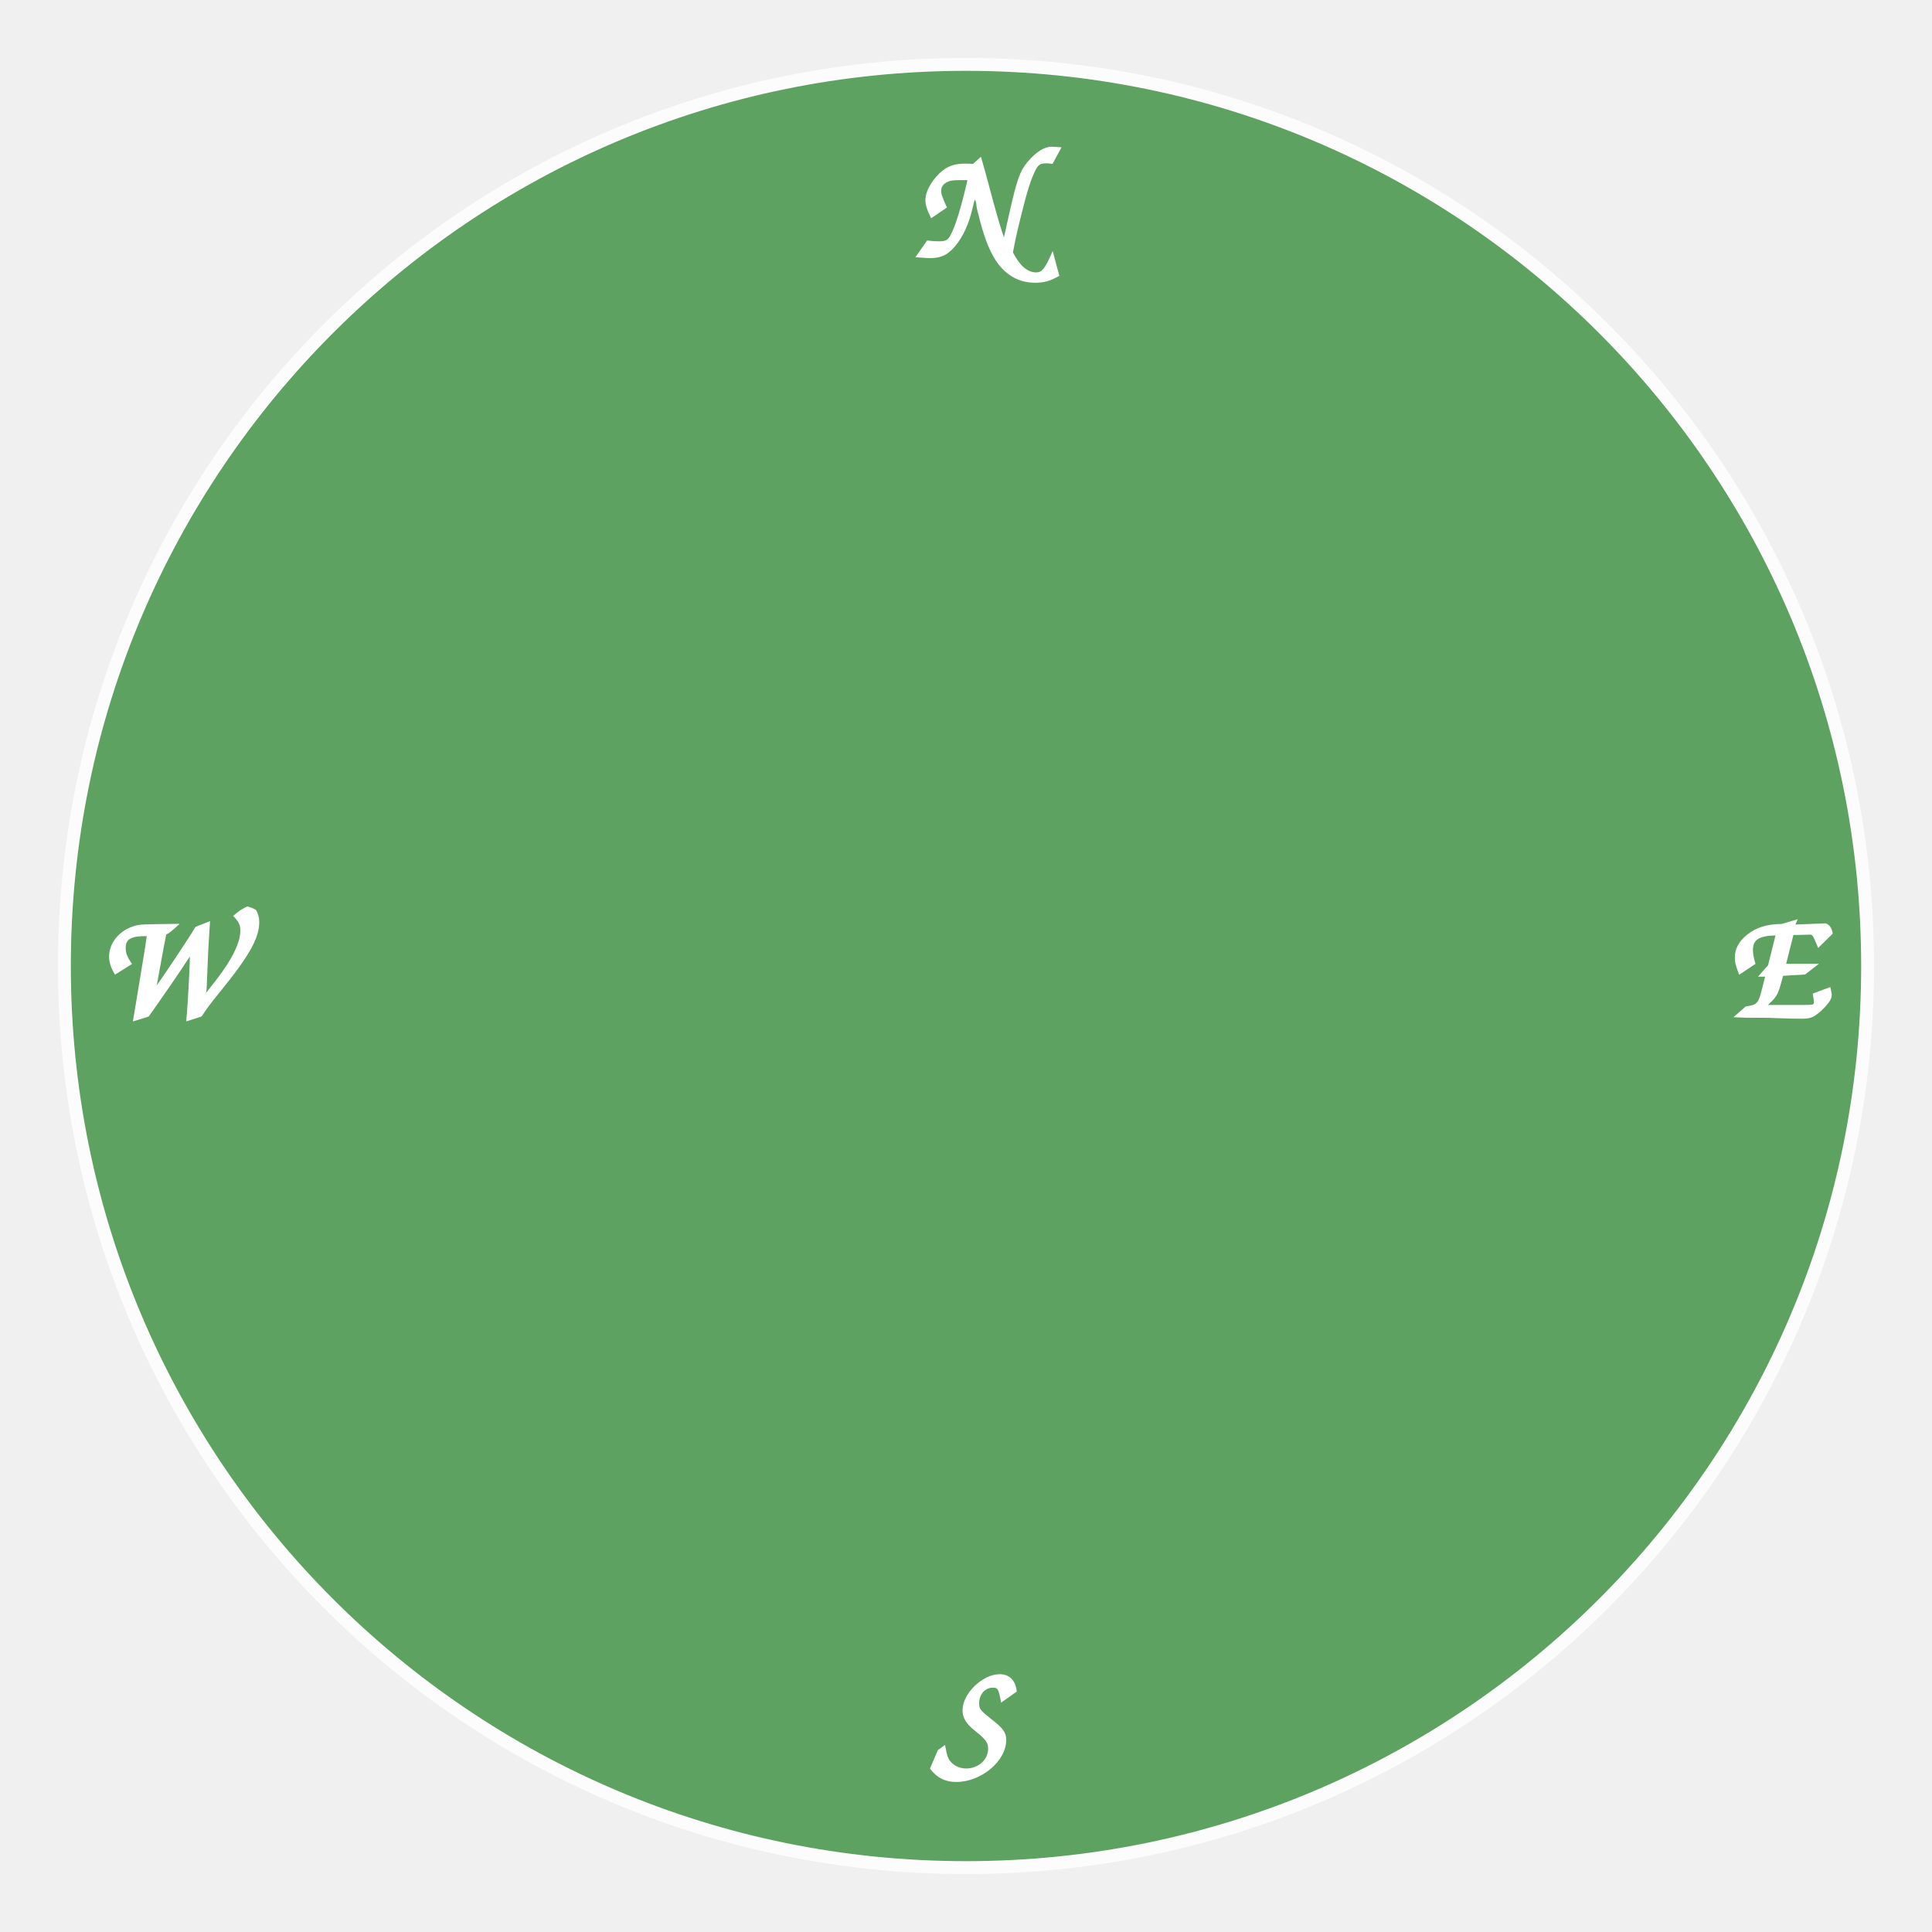
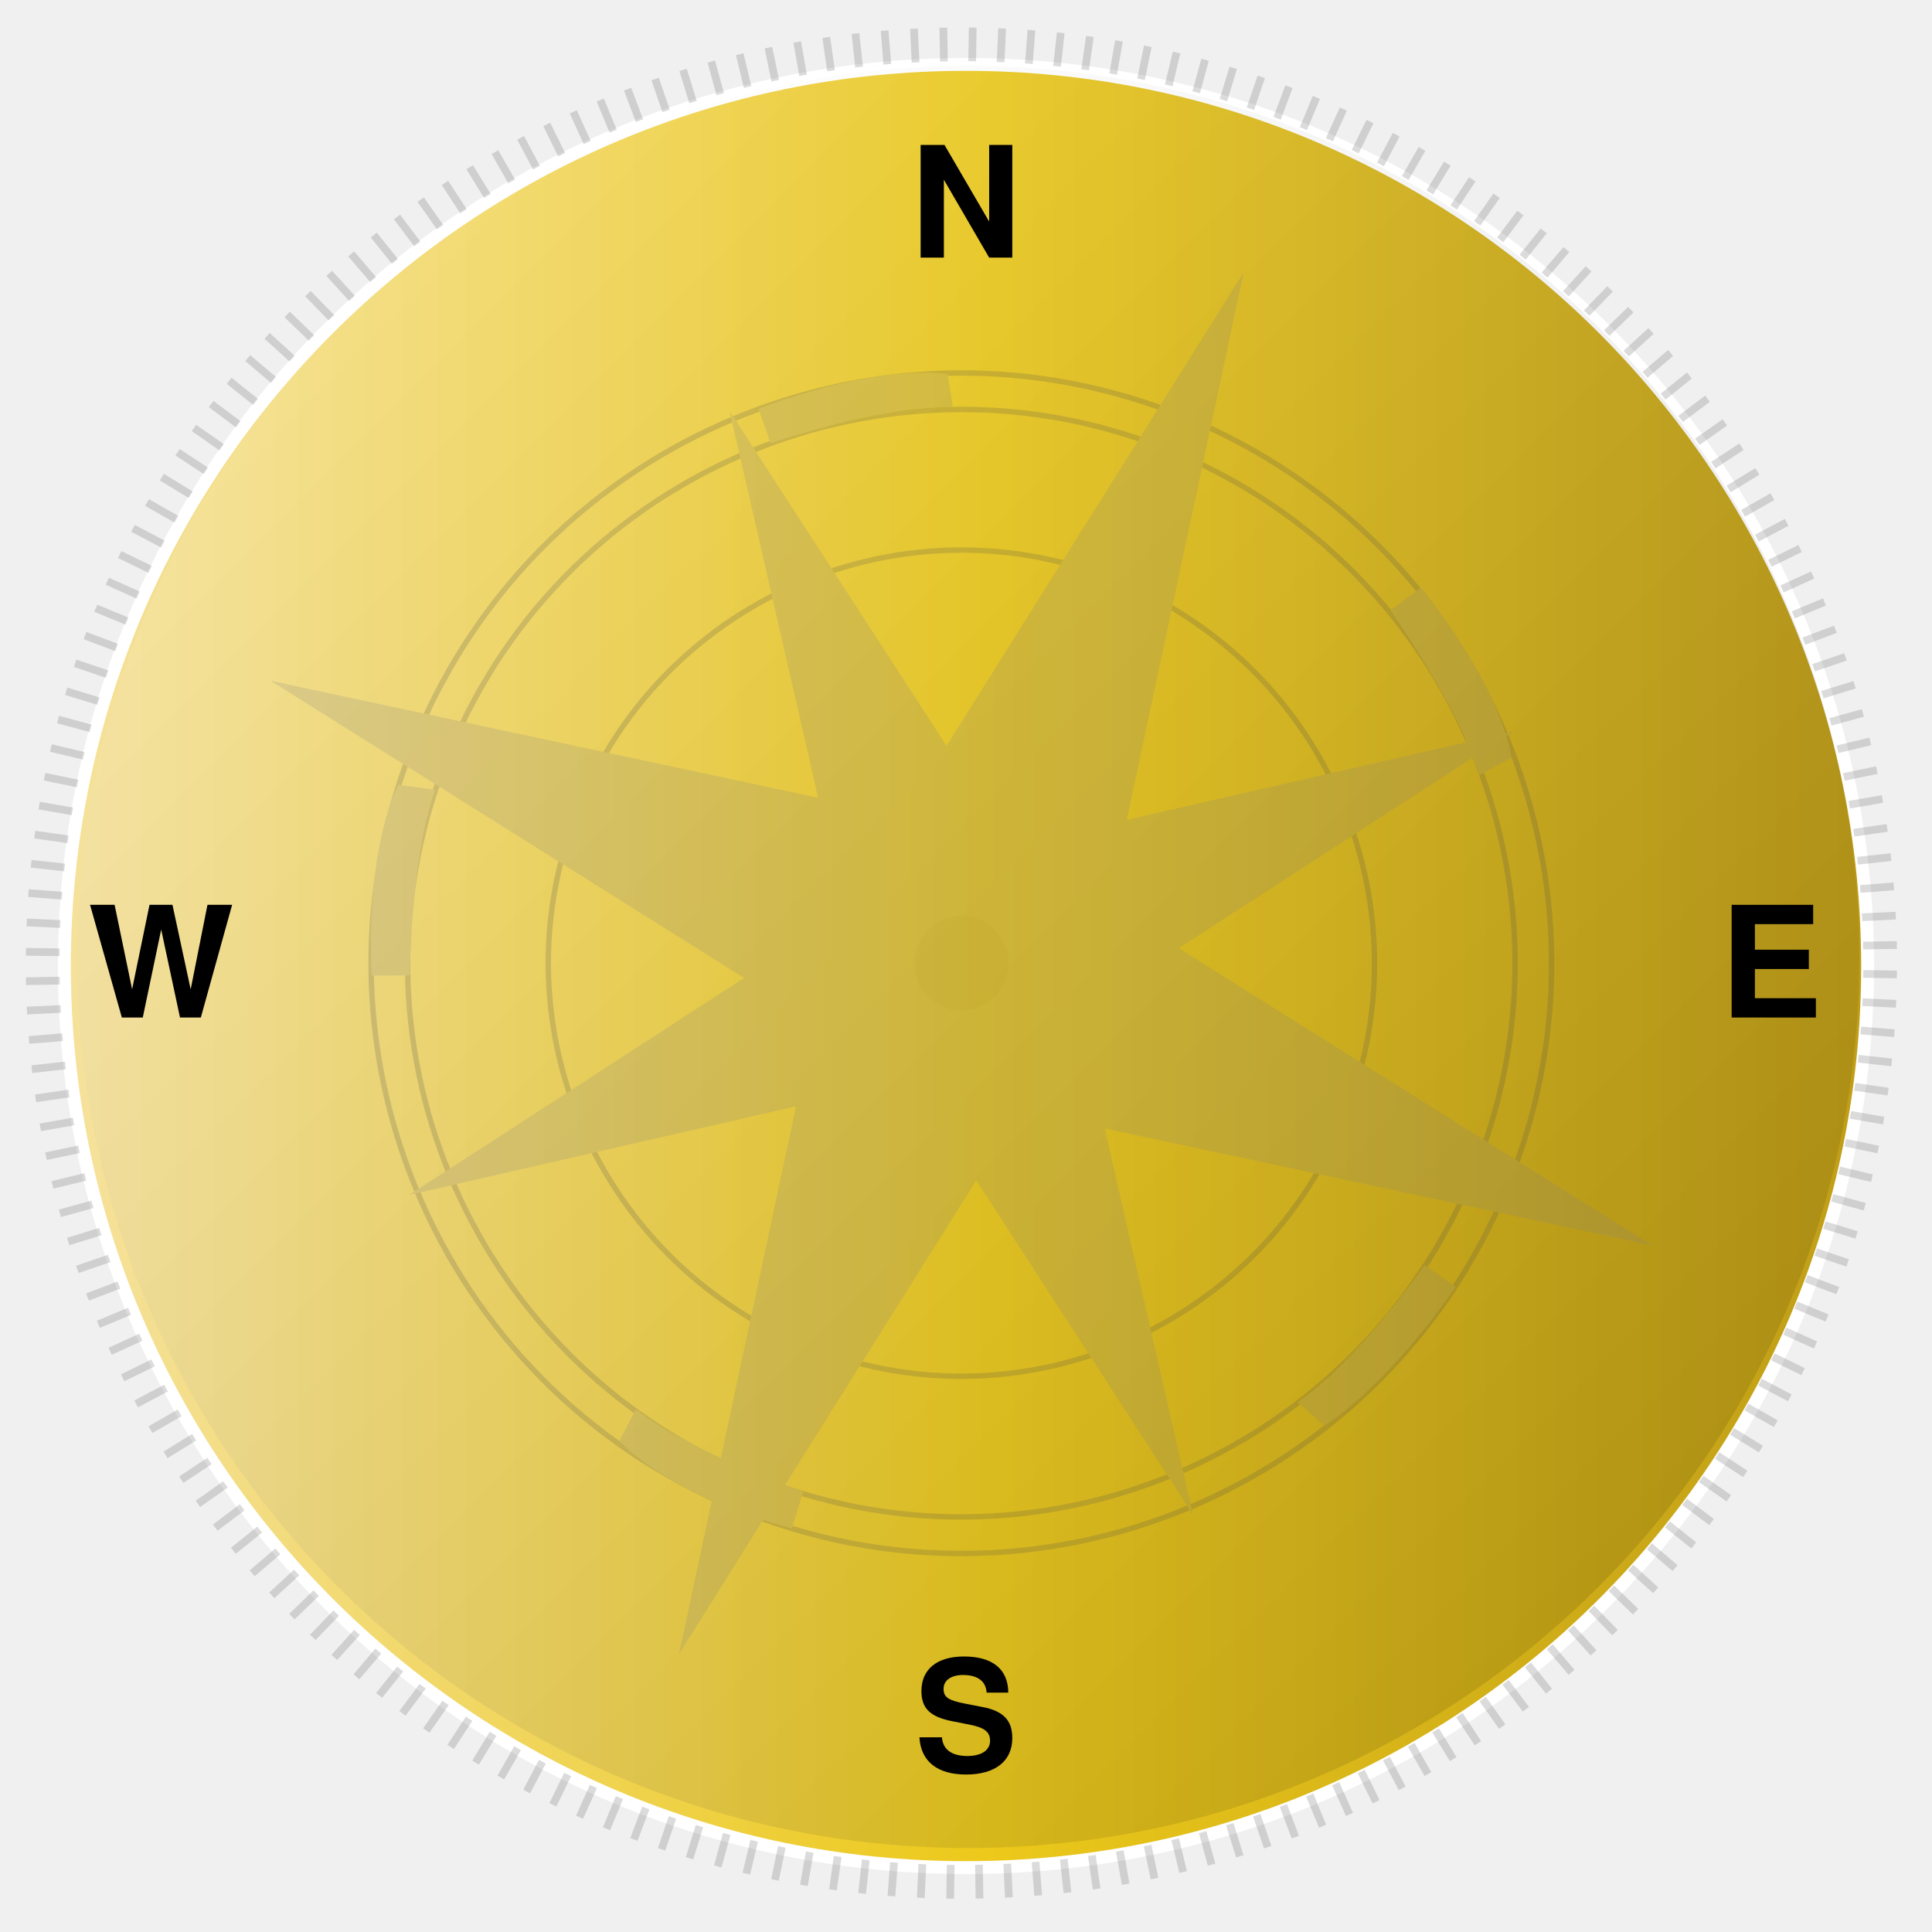
- <svg xmlns="http://www.w3.org/2000/svg" viewBox="0 0 300 300">
-   <circle cx="150" cy="150" r="140" fill="#388E3C" stroke="#FFFFFF" stroke-width="2" opacity="0.8" />
-   <text x="150" y="40" fill="#FFFFFF" font-size="24" font-family="cursive" font-weight="bold" text-anchor="middle">N</text>
-   <text x="150" y="275" fill="#FFFFFF" font-size="24" font-family="cursive" font-weight="bold" text-anchor="middle">S</text>
-   <text x="275" y="158" fill="#FFFFFF" font-size="24" font-family="cursive" font-weight="bold" text-anchor="middle">E</text>
-   <text x="25" y="158" fill="#FFFFFF" font-size="24" font-family="cursive" font-weight="bold" text-anchor="middle">W</text>
+ <svg xmlns="http://www.w3.org/2000/svg" id="Layer_1" version="1.1" viewBox="0 0 300 300">
+   <defs>
+     <style>
+       .st0 {
+         fill: url(#linear-gradient1);
+       }
+ 
+       .st1 {
+         font-family: Helvetica-Bold, Helvetica;
+         font-size: 24px;
+         font-weight: 700;
+       }
+       .st3 {
+         fill: url(#linear-gradient);
+         opacity: .11;
+       }
+ 
+       .st7, .st5 {
+         fill: #848484;
+       }
+ 
+       .st8 {
+         stroke-width: 1.2px;
+       }
+ 
+       .st8, .st9 {
+         fill: none;
+         stroke: #4c4c4c;
+         stroke-miterlimit: 10;
+       }
+ 
+       .st9 {
+         stroke-width: .84px;
+       }
+ 
+       .st4 {
+         fill: url(#linear-gradient2);
+       }
+       .st10 {
+         opacity: .2;
+       }
+ 
+       .st6 {
+         fill: url(#Foliage_9);
+         stroke: #fff;
+         stroke-width: 2px;
+       }
+     </style>
+     <linearGradient id="Foliage_9" data-name="Foliage 9" x1="10" y1="152" x2="290" y2="152" gradientTransform="translate(0 302) scale(1 -1)" gradientUnits="userSpaceOnUse">
+       <stop offset=".01" stop-color="#f5e19a" />
+       <stop offset=".51" stop-color="#ecc91a" />
+       <stop offset="1" stop-color="#bf9d17" />
+     </linearGradient>
+     <linearGradient id="linear-gradient" x1="644.78" y1="757" x2="921.5" y2="757" gradientTransform="translate(-938.7 130.12) rotate(45) scale(1 -1)" gradientUnits="userSpaceOnUse">
+       <stop offset="0" stop-color="#fff" />
+       <stop offset="1" stop-color="#000" />
+     </linearGradient>
+     <linearGradient id="linear-gradient1" x1="672.64" y1="498.08" x2="687.8" y2="498.08" gradientTransform="translate(-548.09 400.32) rotate(22.45) scale(1 -1)" gradientUnits="userSpaceOnUse">
+       <stop offset="0" stop-color="#737373" />
+       <stop offset=".58" stop-color="#e3e3e3" />
+       <stop offset=".78" stop-color="#c5c5c5" />
+       <stop offset="1" stop-color="#a8a8a8" />
+     </linearGradient>
+     <linearGradient id="linear-gradient2" x1="674.14" y1="498.08" x2="686.3" y2="498.08" gradientTransform="translate(-548.09 400.32) rotate(22.45) scale(1 -1)" gradientUnits="userSpaceOnUse">
+       <stop offset="0" stop-color="#737373" />
+       <stop offset=".58" stop-color="#e3e3e3" />
+       <stop offset=".78" stop-color="#c5c5c5" />
+       <stop offset="1" stop-color="#a8a8a8" />
+     </linearGradient>
+   </defs>
+   <g class="st2">
+     <g id="Layer_11" data-name="Layer_1">
+       <circle class="st6" cx="150" cy="150" r="140" />
+       <circle class="st3" cx="150.34" cy="148.6" r="138.36" />
+       <g class="st2">
+         <text class="st1" transform="translate(141.33 40)">
+           <tspan x="0" y="0">N</tspan>
+         </text>
+       </g>
+       <g class="st2">
+         <text class="st1" transform="translate(142 275)">
+           <tspan x="0" y="0">S</tspan>
+         </text>
+       </g>
+       <g class="st2">
+         <text class="st1" transform="translate(267 158)">
+           <tspan x="0" y="0">E</tspan>
+         </text>
+       </g>
+       <g class="st2">
+         <text class="st1" transform="translate(13.67 158)">
+           <tspan x="0" y="0">W</tspan>
+         </text>
+       </g>
+       <g class="st10">
+         <g>
+           <path class="st9" d="M233.97,184.56c-19.32,46.77-72.9,69.03-119.68,49.7-46.78-19.32-69.03-72.91-49.7-119.68,19.32-46.77,72.91-69.02,119.68-49.7,46.77,19.32,69.03,72.91,49.7,119.68h0Z" />
+           <path class="st9" d="M228.73,182.39c-18.13,43.88-68.4,64.75-112.28,46.63-43.88-18.13-64.75-68.4-46.63-112.28,18.13-43.88,68.4-64.75,112.28-46.63,43.88,18.13,64.75,68.39,46.63,112.27h0Z" />
+           <path class="st7" d="M220.64,91.24l-4.74,3.52s10.81,15.21,13.74,25.62l5.07-2.73s-1.2-10.36-14.07-26.41h0Z" />
+           <path class="st7" d="M117.77,63.5l1.89,5.31s17.48-5.98,28.3-5.55l-.79-5.15s-10.15-1.89-29.4,5.39Z" />
+           <path class="st7" d="M57.72,151.5l5.91-.06s.19-18.66,3.94-28.81l-5.7-.77s-5.12,9.09-4.14,29.64h0Z" />
+           <path class="st7" d="M122.96,237.32l1.77-5.7s-17.5-6.08-25.99-12.78l-2.55,4.88s6.91,8.18,26.77,13.6h0Z" />
+           <path class="st7" d="M226.05,199.85l-4.81-3.42s-10.77,15.31-19.77,21.31l4.2,3.63s8.89-5.24,20.38-21.52Z" />
+         </g>
+         <g>
+           <line class="st8" x1="204.4" y1="15.13" x2="202.4" y2="19.97" />
+           <line class="st8" x1="200.15" y1="13.46" x2="198.31" y2="18.36" />
+           <line class="st8" x1="195.85" y1="11.93" x2="194.16" y2="16.89" />
+           <line class="st8" x1="191.5" y1="10.54" x2="189.97" y2="15.54" />
+           <line class="st8" x1="187.12" y1="9.28" x2="185.74" y2="14.33" />
+           <line class="st8" x1="182.69" y1="8.16" x2="181.48" y2="13.25" />
+           <line class="st8" x1="178.23" y1="7.19" x2="177.18" y2="12.31" />
+           <line class="st8" x1="173.75" y1="6.35" x2="172.85" y2="11.5" />
+           <line class="st8" x1="169.24" y1="5.65" x2="168.5" y2="10.83" />
+           <line class="st8" x1="164.71" y1="5.09" x2="164.14" y2="10.29" />
+           <line class="st8" x1="160.16" y1="4.68" x2="159.76" y2="9.89" />
+           <line class="st8" x1="155.61" y1="4.41" x2="155.37" y2="9.64" />
+           <line class="st8" x1="151.04" y1="4.28" x2="150.96" y2="9.51" />
+           <line class="st8" x1="146.48" y1="4.3" x2="146.57" y2="9.53" />
+           <line class="st8" x1="141.92" y1="4.46" x2="142.17" y2="9.69" />
+           <line class="st8" x1="137.37" y1="4.76" x2="137.78" y2="9.98" />
+           <line class="st8" x1="132.83" y1="5.21" x2="133.4" y2="10.41" />
+           <line class="st8" x1="128.3" y1="5.8" x2="129.04" y2="10.98" />
+           <line class="st8" x1="123.79" y1="6.52" x2="124.7" y2="11.68" />
+           <line class="st8" x1="119.32" y1="7.4" x2="120.38" y2="12.52" />
+           <line class="st8" x1="114.86" y1="8.41" x2="116.09" y2="13.5" />
+           <line class="st8" x1="110.45" y1="9.56" x2="111.83" y2="14.61" />
+           <line class="st8" x1="106.07" y1="10.85" x2="107.61" y2="15.85" />
+           <line class="st8" x1="101.73" y1="12.27" x2="103.43" y2="17.22" />
+           <line class="st8" x1="97.45" y1="13.84" x2="99.3" y2="18.73" />
+           <line class="st8" x1="93.21" y1="15.53" x2="95.21" y2="20.37" />
+           <line class="st8" x1="89.02" y1="17.36" x2="91.18" y2="22.13" />
+           <line class="st8" x1="84.9" y1="19.32" x2="87.21" y2="24.02" />
+           <line class="st8" x1="80.84" y1="21.4" x2="83.3" y2="26.03" />
+           <line class="st8" x1="76.85" y1="23.62" x2="79.45" y2="28.16" />
+           <line class="st8" x1="72.93" y1="25.96" x2="75.67" y2="30.42" />
+           <line class="st8" x1="69.09" y1="28.41" x2="71.97" y2="32.79" />
+           <line class="st8" x1="65.32" y1="30.99" x2="68.33" y2="35.27" />
+           <line class="st8" x1="61.64" y1="33.69" x2="64.79" y2="37.87" />
+           <line class="st8" x1="58.04" y1="36.5" x2="61.32" y2="40.58" />
+           <line class="st8" x1="54.53" y1="39.42" x2="57.94" y2="43.4" />
+           <line class="st8" x1="51.12" y1="42.45" x2="54.65" y2="46.32" />
+           <line class="st8" x1="47.81" y1="45.59" x2="51.46" y2="49.34" />
+           <line class="st8" x1="44.59" y1="48.83" x2="48.36" y2="52.47" />
+           <line class="st8" x1="41.48" y1="52.16" x2="45.36" y2="55.69" />
+           <line class="st8" x1="38.47" y1="55.6" x2="42.46" y2="58.99" />
+           <line class="st8" x1="35.58" y1="59.13" x2="39.67" y2="62.4" />
+           <line class="st8" x1="32.79" y1="62.74" x2="36.98" y2="65.88" />
+           <line class="st8" x1="30.12" y1="66.45" x2="34.41" y2="69.45" />
+           <line class="st8" x1="27.57" y1="70.23" x2="31.95" y2="73.1" />
+           <line class="st8" x1="25.14" y1="74.09" x2="29.61" y2="76.82" />
+           <line class="st8" x1="22.83" y1="78.03" x2="27.38" y2="80.62" />
+           <line class="st8" x1="20.65" y1="82.04" x2="25.28" y2="84.48" />
+           <line class="st8" x1="18.59" y1="86.11" x2="23.3" y2="88.41" />
+           <line class="st8" x1="16.66" y1="90.25" x2="21.44" y2="92.4" />
+           <line class="st8" x1="14.87" y1="94.45" x2="19.71" y2="96.44" />
+           <line class="st8" x1="13.2" y1="98.69" x2="18.1" y2="100.54" />
+           <line class="st8" x1="11.67" y1="102.99" x2="16.63" y2="104.68" />
+           <line class="st8" x1="10.28" y1="107.34" x2="15.28" y2="108.87" />
+           <line class="st8" x1="9.02" y1="111.73" x2="14.07" y2="113.1" />
+           <line class="st8" x1="7.9" y1="116.15" x2="12.99" y2="117.36" />
+           <line class="st8" x1="6.92" y1="120.61" x2="12.05" y2="121.66" />
+           <line class="st8" x1="6.08" y1="125.09" x2="11.24" y2="125.99" />
+           <line class="st8" x1="5.39" y1="129.6" x2="10.57" y2="130.33" />
+           <line class="st8" x1="4.83" y1="134.13" x2="10.03" y2="134.7" />
+           <line class="st8" x1="4.42" y1="138.68" x2="9.63" y2="139.08" />
+           <line class="st8" x1="4.15" y1="143.24" x2="9.37" y2="143.48" />
+           <line class="st8" x1="4.02" y1="147.8" x2="9.25" y2="147.87" />
+           <line class="st8" x1="4.03" y1="152.36" x2="9.27" y2="152.27" />
+           <line class="st8" x1="4.19" y1="156.92" x2="9.42" y2="156.67" />
+           <line class="st8" x1="4.5" y1="161.48" x2="9.72" y2="161.06" />
+           <line class="st8" x1="4.95" y1="166.02" x2="10.15" y2="165.44" />
+           <line class="st8" x1="5.53" y1="170.55" x2="10.71" y2="169.8" />
+           <line class="st8" x1="6.26" y1="175.05" x2="11.42" y2="174.14" />
+           <line class="st8" x1="7.14" y1="179.53" x2="12.26" y2="178.46" />
+           <line class="st8" x1="8.15" y1="183.98" x2="13.24" y2="182.75" />
+           <line class="st8" x1="9.3" y1="188.4" x2="14.35" y2="187.01" />
+           <line class="st8" x1="10.59" y1="192.78" x2="15.59" y2="191.23" />
+           <line class="st8" x1="12.01" y1="197.11" x2="16.96" y2="195.41" />
+           <line class="st8" x1="13.58" y1="201.4" x2="18.47" y2="199.54" />
+           <line class="st8" x1="15.27" y1="205.64" x2="20.11" y2="203.62" />
+           <line class="st8" x1="17.1" y1="209.82" x2="21.87" y2="207.65" />
+           <line class="st8" x1="19.05" y1="213.94" x2="23.76" y2="211.63" />
+           <line class="st8" x1="21.14" y1="218" x2="25.77" y2="215.54" />
+           <line class="st8" x1="23.36" y1="221.99" x2="27.9" y2="219.39" />
+           <line class="st8" x1="25.7" y1="225.91" x2="30.15" y2="223.17" />
+           <line class="st8" x1="28.15" y1="229.76" x2="32.52" y2="226.87" />
+           <line class="st8" x1="30.73" y1="233.52" x2="35.01" y2="230.5" />
+           <line class="st8" x1="33.43" y1="237.2" x2="37.61" y2="234.05" />
+           <line class="st8" x1="36.24" y1="240.8" x2="40.32" y2="237.52" />
+           <line class="st8" x1="39.16" y1="244.3" x2="43.14" y2="240.9" />
+           <line class="st8" x1="42.2" y1="247.72" x2="46.06" y2="244.18" />
+           <line class="st8" x1="45.33" y1="251.03" x2="49.09" y2="247.38" />
+           <line class="st8" x1="48.57" y1="254.25" x2="52.21" y2="250.48" />
+           <line class="st8" x1="51.91" y1="257.36" x2="55.43" y2="253.48" />
+           <line class="st8" x1="55.35" y1="260.37" x2="58.74" y2="256.38" />
+           <line class="st8" x1="58.87" y1="263.26" x2="62.14" y2="259.17" />
+           <line class="st8" x1="62.49" y1="266.05" x2="65.62" y2="261.85" />
+           <line class="st8" x1="66.19" y1="268.71" x2="69.19" y2="264.43" />
+           <line class="st8" x1="69.97" y1="271.27" x2="72.84" y2="266.89" />
+           <line class="st8" x1="73.84" y1="273.7" x2="76.56" y2="269.23" />
+           <line class="st8" x1="77.77" y1="276.01" x2="80.36" y2="271.46" />
+           <line class="st8" x1="81.78" y1="278.19" x2="84.22" y2="273.56" />
+           <line class="st8" x1="85.85" y1="280.25" x2="88.15" y2="275.54" />
+           <line class="st8" x1="89.99" y1="282.18" x2="92.14" y2="277.4" />
+           <line class="st8" x1="94.18" y1="283.97" x2="96.18" y2="279.13" />
+           <line class="st8" x1="98.43" y1="285.63" x2="100.28" y2="280.74" />
+           <line class="st8" x1="102.73" y1="287.17" x2="104.42" y2="282.21" />
+           <line class="st8" x1="107.07" y1="288.56" x2="108.61" y2="283.56" />
+           <line class="st8" x1="111.46" y1="289.82" x2="112.84" y2="284.77" />
+           <line class="st8" x1="115.89" y1="290.94" x2="117.11" y2="285.84" />
+           <line class="st8" x1="120.34" y1="291.92" x2="121.4" y2="286.79" />
+           <line class="st8" x1="124.83" y1="292.76" x2="125.73" y2="287.6" />
+           <line class="st8" x1="129.34" y1="293.45" x2="130.08" y2="288.27" />
+           <line class="st8" x1="133.87" y1="294.01" x2="134.44" y2="288.8" />
+           <line class="st8" x1="138.42" y1="294.42" x2="138.82" y2="289.2" />
+           <line class="st8" x1="142.98" y1="294.69" x2="143.22" y2="289.46" />
+           <line class="st8" x1="147.54" y1="294.82" x2="147.62" y2="289.58" />
+           <line class="st8" x1="152.1" y1="294.8" x2="152.01" y2="289.56" />
+           <line class="st8" x1="156.66" y1="294.64" x2="156.41" y2="289.41" />
+           <line class="st8" x1="161.21" y1="294.34" x2="160.8" y2="289.12" />
+           <line class="st8" x1="165.76" y1="293.9" x2="165.18" y2="288.69" />
+           <line class="st8" x1="170.28" y1="293.31" x2="169.54" y2="288.12" />
+           <line class="st8" x1="174.79" y1="292.58" x2="173.88" y2="287.42" />
+           <line class="st8" x1="179.27" y1="291.7" x2="178.2" y2="286.57" />
+           <line class="st8" x1="183.72" y1="290.69" x2="182.49" y2="285.6" />
+           <line class="st8" x1="188.13" y1="289.54" x2="186.75" y2="284.49" />
+           <line class="st8" x1="192.51" y1="288.25" x2="190.96" y2="283.25" />
+           <line class="st8" x1="196.85" y1="286.83" x2="195.15" y2="281.87" />
+           <line class="st8" x1="201.14" y1="285.27" x2="199.28" y2="280.36" />
+           <line class="st8" x1="205.37" y1="283.57" x2="203.37" y2="278.73" />
+           <line class="st8" x1="209.55" y1="281.74" x2="207.4" y2="276.97" />
+           <line class="st8" x1="213.68" y1="279.78" x2="211.37" y2="275.08" />
+           <line class="st8" x1="217.74" y1="277.69" x2="215.28" y2="273.07" />
+           <line class="st8" x1="221.73" y1="275.48" x2="219.13" y2="270.93" />
+           <line class="st8" x1="225.65" y1="273.15" x2="222.91" y2="268.68" />
+           <line class="st8" x1="229.49" y1="270.69" x2="226.61" y2="266.31" />
+           <line class="st8" x1="233.26" y1="268.1" x2="230.24" y2="263.83" />
+           <line class="st8" x1="236.94" y1="265.41" x2="233.79" y2="261.23" />
+           <line class="st8" x1="240.53" y1="262.6" x2="237.26" y2="258.52" />
+           <line class="st8" x1="244.04" y1="259.68" x2="240.64" y2="255.7" />
+           <line class="st8" x1="247.45" y1="256.65" x2="243.93" y2="252.78" />
+           <line class="st8" x1="250.77" y1="253.51" x2="247.12" y2="249.75" />
+           <line class="st8" x1="253.98" y1="250.27" x2="250.22" y2="246.63" />
+           <line class="st8" x1="257.09" y1="246.94" x2="253.22" y2="243.41" />
+           <line class="st8" x1="260.1" y1="243.5" x2="256.12" y2="240.1" />
+           <line class="st8" x1="263" y1="239.97" x2="258.91" y2="236.7" />
+           <line class="st8" x1="265.78" y1="236.35" x2="261.59" y2="233.21" />
+           <line class="st8" x1="268.45" y1="232.65" x2="264.17" y2="229.65" />
+           <line class="st8" x1="271" y1="228.87" x2="266.63" y2="226" />
+           <line class="st8" x1="273.43" y1="225.01" x2="268.97" y2="222.27" />
+           <line class="st8" x1="275.74" y1="221.07" x2="271.19" y2="218.48" />
+           <line class="st8" x1="277.92" y1="217.06" x2="273.3" y2="214.62" />
+           <line class="st8" x1="279.98" y1="212.99" x2="275.28" y2="210.69" />
+           <line class="st8" x1="281.91" y1="208.85" x2="277.14" y2="206.7" />
+           <line class="st8" x1="283.71" y1="204.66" x2="278.87" y2="202.66" />
+           <line class="st8" x1="285.37" y1="200.41" x2="280.48" y2="198.56" />
+           <line class="st8" x1="286.9" y1="196.11" x2="281.95" y2="194.42" />
+           <line class="st8" x1="288.29" y1="191.76" x2="283.29" y2="190.23" />
+           <line class="st8" x1="289.55" y1="187.38" x2="284.51" y2="186" />
+           <line class="st8" x1="290.67" y1="182.95" x2="285.58" y2="181.73" />
+           <line class="st8" x1="291.65" y1="178.5" x2="286.53" y2="177.44" />
+           <line class="st8" x1="292.49" y1="174.01" x2="287.34" y2="173.11" />
+           <line class="st8" x1="293.19" y1="169.5" x2="288.01" y2="168.77" />
+           <line class="st8" x1="293.74" y1="164.97" x2="288.54" y2="164.4" />
+           <line class="st8" x1="294.16" y1="160.43" x2="288.94" y2="160.02" />
+           <line class="st8" x1="294.42" y1="155.87" x2="289.2" y2="155.62" />
+           <line class="st8" x1="294.55" y1="151.31" x2="289.32" y2="151.23" />
+           <line class="st8" x1="294.54" y1="146.74" x2="289.3" y2="146.83" />
+           <line class="st8" x1="294.37" y1="142.18" x2="289.15" y2="142.43" />
+           <line class="st8" x1="294.07" y1="137.63" x2="288.86" y2="138.04" />
+           <line class="st8" x1="293.63" y1="133.09" x2="288.43" y2="133.66" />
+           <line class="st8" x1="293.04" y1="128.56" x2="287.86" y2="129.3" />
+           <line class="st8" x1="292.31" y1="124.06" x2="287.15" y2="124.96" />
+           <line class="st8" x1="291.44" y1="119.58" x2="286.31" y2="120.64" />
+           <line class="st8" x1="290.42" y1="115.12" x2="285.33" y2="116.35" />
+           <line class="st8" x1="289.27" y1="110.71" x2="284.23" y2="112.09" />
+           <line class="st8" x1="287.98" y1="106.33" x2="282.98" y2="107.87" />
+           <line class="st8" x1="286.56" y1="102" x2="281.61" y2="103.69" />
+           <line class="st8" x1="285" y1="97.71" x2="280.1" y2="99.56" />
+           <line class="st8" x1="283.3" y1="93.47" x2="278.47" y2="95.48" />
+           <line class="st8" x1="281.47" y1="89.29" x2="276.71" y2="91.45" />
+           <line class="st8" x1="279.52" y1="85.17" x2="274.82" y2="87.47" />
+           <line class="st8" x1="277.43" y1="81.11" x2="272.81" y2="83.56" />
+           <line class="st8" x1="275.22" y1="77.12" x2="270.67" y2="79.71" />
+           <line class="st8" x1="272.88" y1="73.2" x2="268.42" y2="75.93" />
+           <line class="st8" x1="270.42" y1="69.36" x2="266.04" y2="72.23" />
+           <line class="st8" x1="267.84" y1="65.59" x2="263.56" y2="68.6" />
+           <line class="st8" x1="265.14" y1="61.91" x2="260.96" y2="65.05" />
+           <line class="st8" x1="262.33" y1="58.31" x2="258.25" y2="61.58" />
+           <line class="st8" x1="259.41" y1="54.81" x2="255.44" y2="58.2" />
+           <line class="st8" x1="256.38" y1="51.39" x2="252.51" y2="54.91" />
+           <line class="st8" x1="253.24" y1="48.08" x2="249.49" y2="51.72" />
+           <line class="st8" x1="250.01" y1="44.86" x2="246.37" y2="48.62" />
+           <line class="st8" x1="246.67" y1="41.75" x2="243.15" y2="45.62" />
+           <line class="st8" x1="243.23" y1="38.75" x2="239.84" y2="42.72" />
+           <line class="st8" x1="239.71" y1="35.85" x2="236.44" y2="39.93" />
+           <line class="st8" x1="236.09" y1="33.07" x2="232.95" y2="37.25" />
+           <line class="st8" x1="232.39" y1="30.4" x2="229.38" y2="34.68" />
+           <line class="st8" x1="228.61" y1="27.85" x2="225.73" y2="32.21" />
+           <line class="st8" x1="224.74" y1="25.41" x2="222.01" y2="29.88" />
+           <line class="st8" x1="220.81" y1="23.11" x2="218.21" y2="27.65" />
+           <line class="st8" x1="216.8" y1="20.92" x2="214.35" y2="25.54" />
+           <line class="st8" x1="212.73" y1="18.87" x2="210.43" y2="23.56" />
+           <line class="st8" x1="208.59" y1="16.94" x2="206.43" y2="21.7" />
+         </g>
+         <path class="st9" d="M208.56,174.04c-13.52,32.74-51.03,48.31-83.76,34.79-32.74-13.52-48.31-51.02-34.79-83.76,13.52-32.73,51.02-48.31,83.76-34.78,32.74,13.52,48.31,51.02,34.79,83.76h0Z" />
+         <g>
+           <g>
+             <g>
+               <polygon class="st7" points="193.11 42.34 139.54 127.69 172.02 141.11 193.11 42.34" />
+               <polygon class="st5" points="192.61 44.7 193.11 42.34 139.54 127.69 155.58 134.32 192.61 44.7" />
+             </g>
+             <g>
+               <polygon class="st7" points="42.08 105.73 127.43 159.29 140.84 126.82 42.08 105.73" />
+               <polygon class="st5" points="44.43 106.23 42.08 105.73 127.43 159.29 134.05 143.26 44.43 106.23" />
+             </g>
+             <g>
+               <polygon class="st7" points="105.46 256.76 159.03 171.41 126.55 157.99 105.46 256.76" />
+               <polygon class="st5" points="105.97 254.41 105.46 256.76 159.03 171.41 142.99 164.79 105.97 254.41" />
+             </g>
+             <g>
+               <polygon class="st7" points="256.5 193.37 171.15 139.81 157.73 172.28 256.5 193.37" />
+               <polygon class="st5" points="254.14 192.87 256.5 193.37 171.15 139.81 164.52 155.84 254.14 192.87" />
+             </g>
+           </g>
+           <g>
+             <g>
+               <polygon class="st7" points="234.95 113.6 156.16 131.63 166.97 157.65 234.95 113.6" />
+               <polygon class="st5" points="233.33 114.65 234.95 113.6 156.16 131.63 161.5 144.48 233.33 114.65" />
+             </g>
+             <g>
+               <polygon class="st7" points="113.33 63.89 131.36 142.68 157.39 131.87 113.33 63.89" />
+               <polygon class="st5" points="114.39 65.51 113.33 63.89 131.36 142.68 144.21 137.34 114.39 65.51" />
+             </g>
+             <g>
+               <polygon class="st7" points="63.63 185.5 142.41 167.47 131.61 141.45 63.63 185.5" />
+               <polygon class="st5" points="65.25 184.45 63.63 185.5 142.41 167.47 137.08 154.62 65.25 184.45" />
+             </g>
+             <g>
+               <polygon class="st7" points="185.24 235.21 167.21 156.42 141.18 167.23 185.24 235.21" />
+               <polygon class="st5" points="184.19 233.59 185.24 235.21 167.21 156.42 154.36 161.76 184.19 233.59" />
+             </g>
+           </g>
+           <path class="st7" d="M170.73,158.41c-4.89,11.84-18.46,17.48-30.31,12.59-11.85-4.9-17.48-18.46-12.59-30.31s18.46-17.48,30.31-12.59c11.84,4.9,17.48,18.46,12.58,30.31h0Z" />
+           <path class="st5" d="M162.52,155.02c-3.02,7.3-11.39,10.78-18.69,7.76-7.31-3.02-10.78-11.39-7.77-18.7,3.02-7.31,11.39-10.78,18.7-7.76,7.3,3.02,10.78,11.39,7.76,18.7h0Z" />
+         </g>
+         <g>
+           <path class="st0" d="M156.07,152.35c-1.55,3.75-5.84,5.53-9.58,3.98-3.75-1.55-5.53-5.84-3.98-9.58,1.55-3.75,5.84-5.53,9.58-3.98,3.75,1.55,5.53,5.84,3.98,9.59h0Z" />
+           <path class="st4" d="M154.73,151.8c-1.24,3-4.68,4.44-7.69,3.19-3.01-1.24-4.44-4.69-3.2-7.69s4.69-4.44,7.69-3.2c3.01,1.24,4.44,4.69,3.2,7.7Z" />
+         </g>
+       </g>
+     </g>
+   </g>
</svg>
